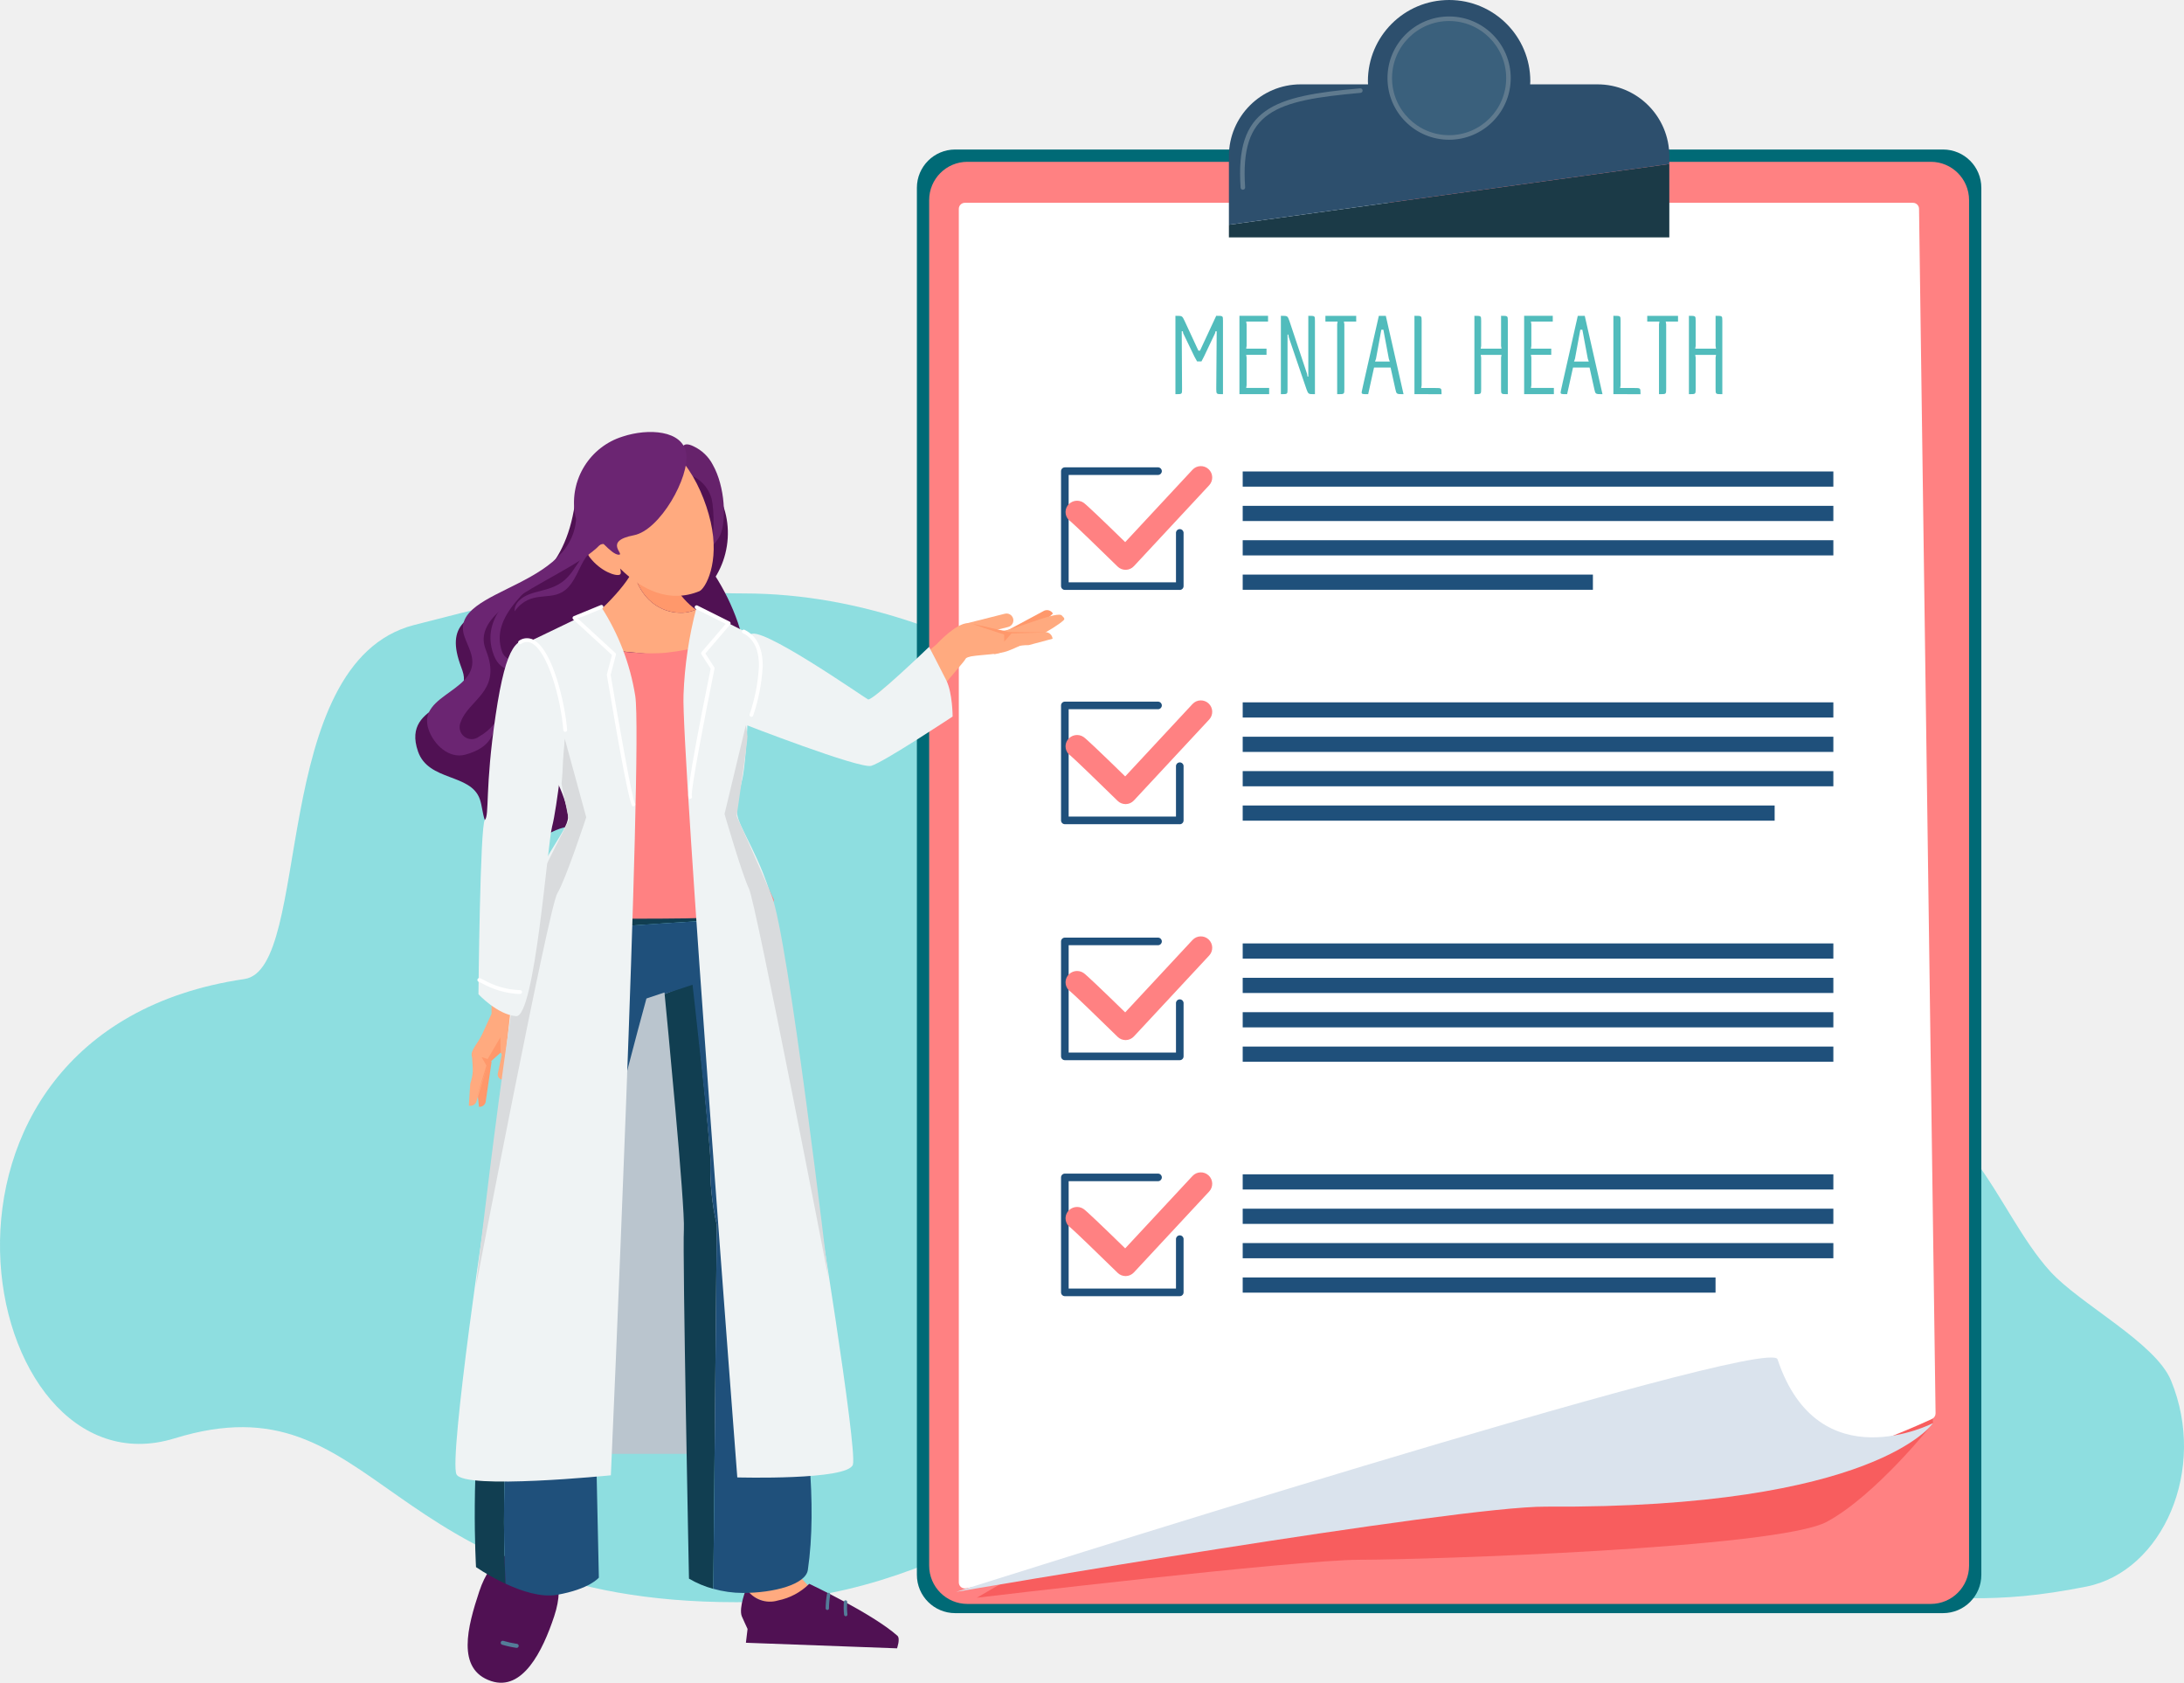
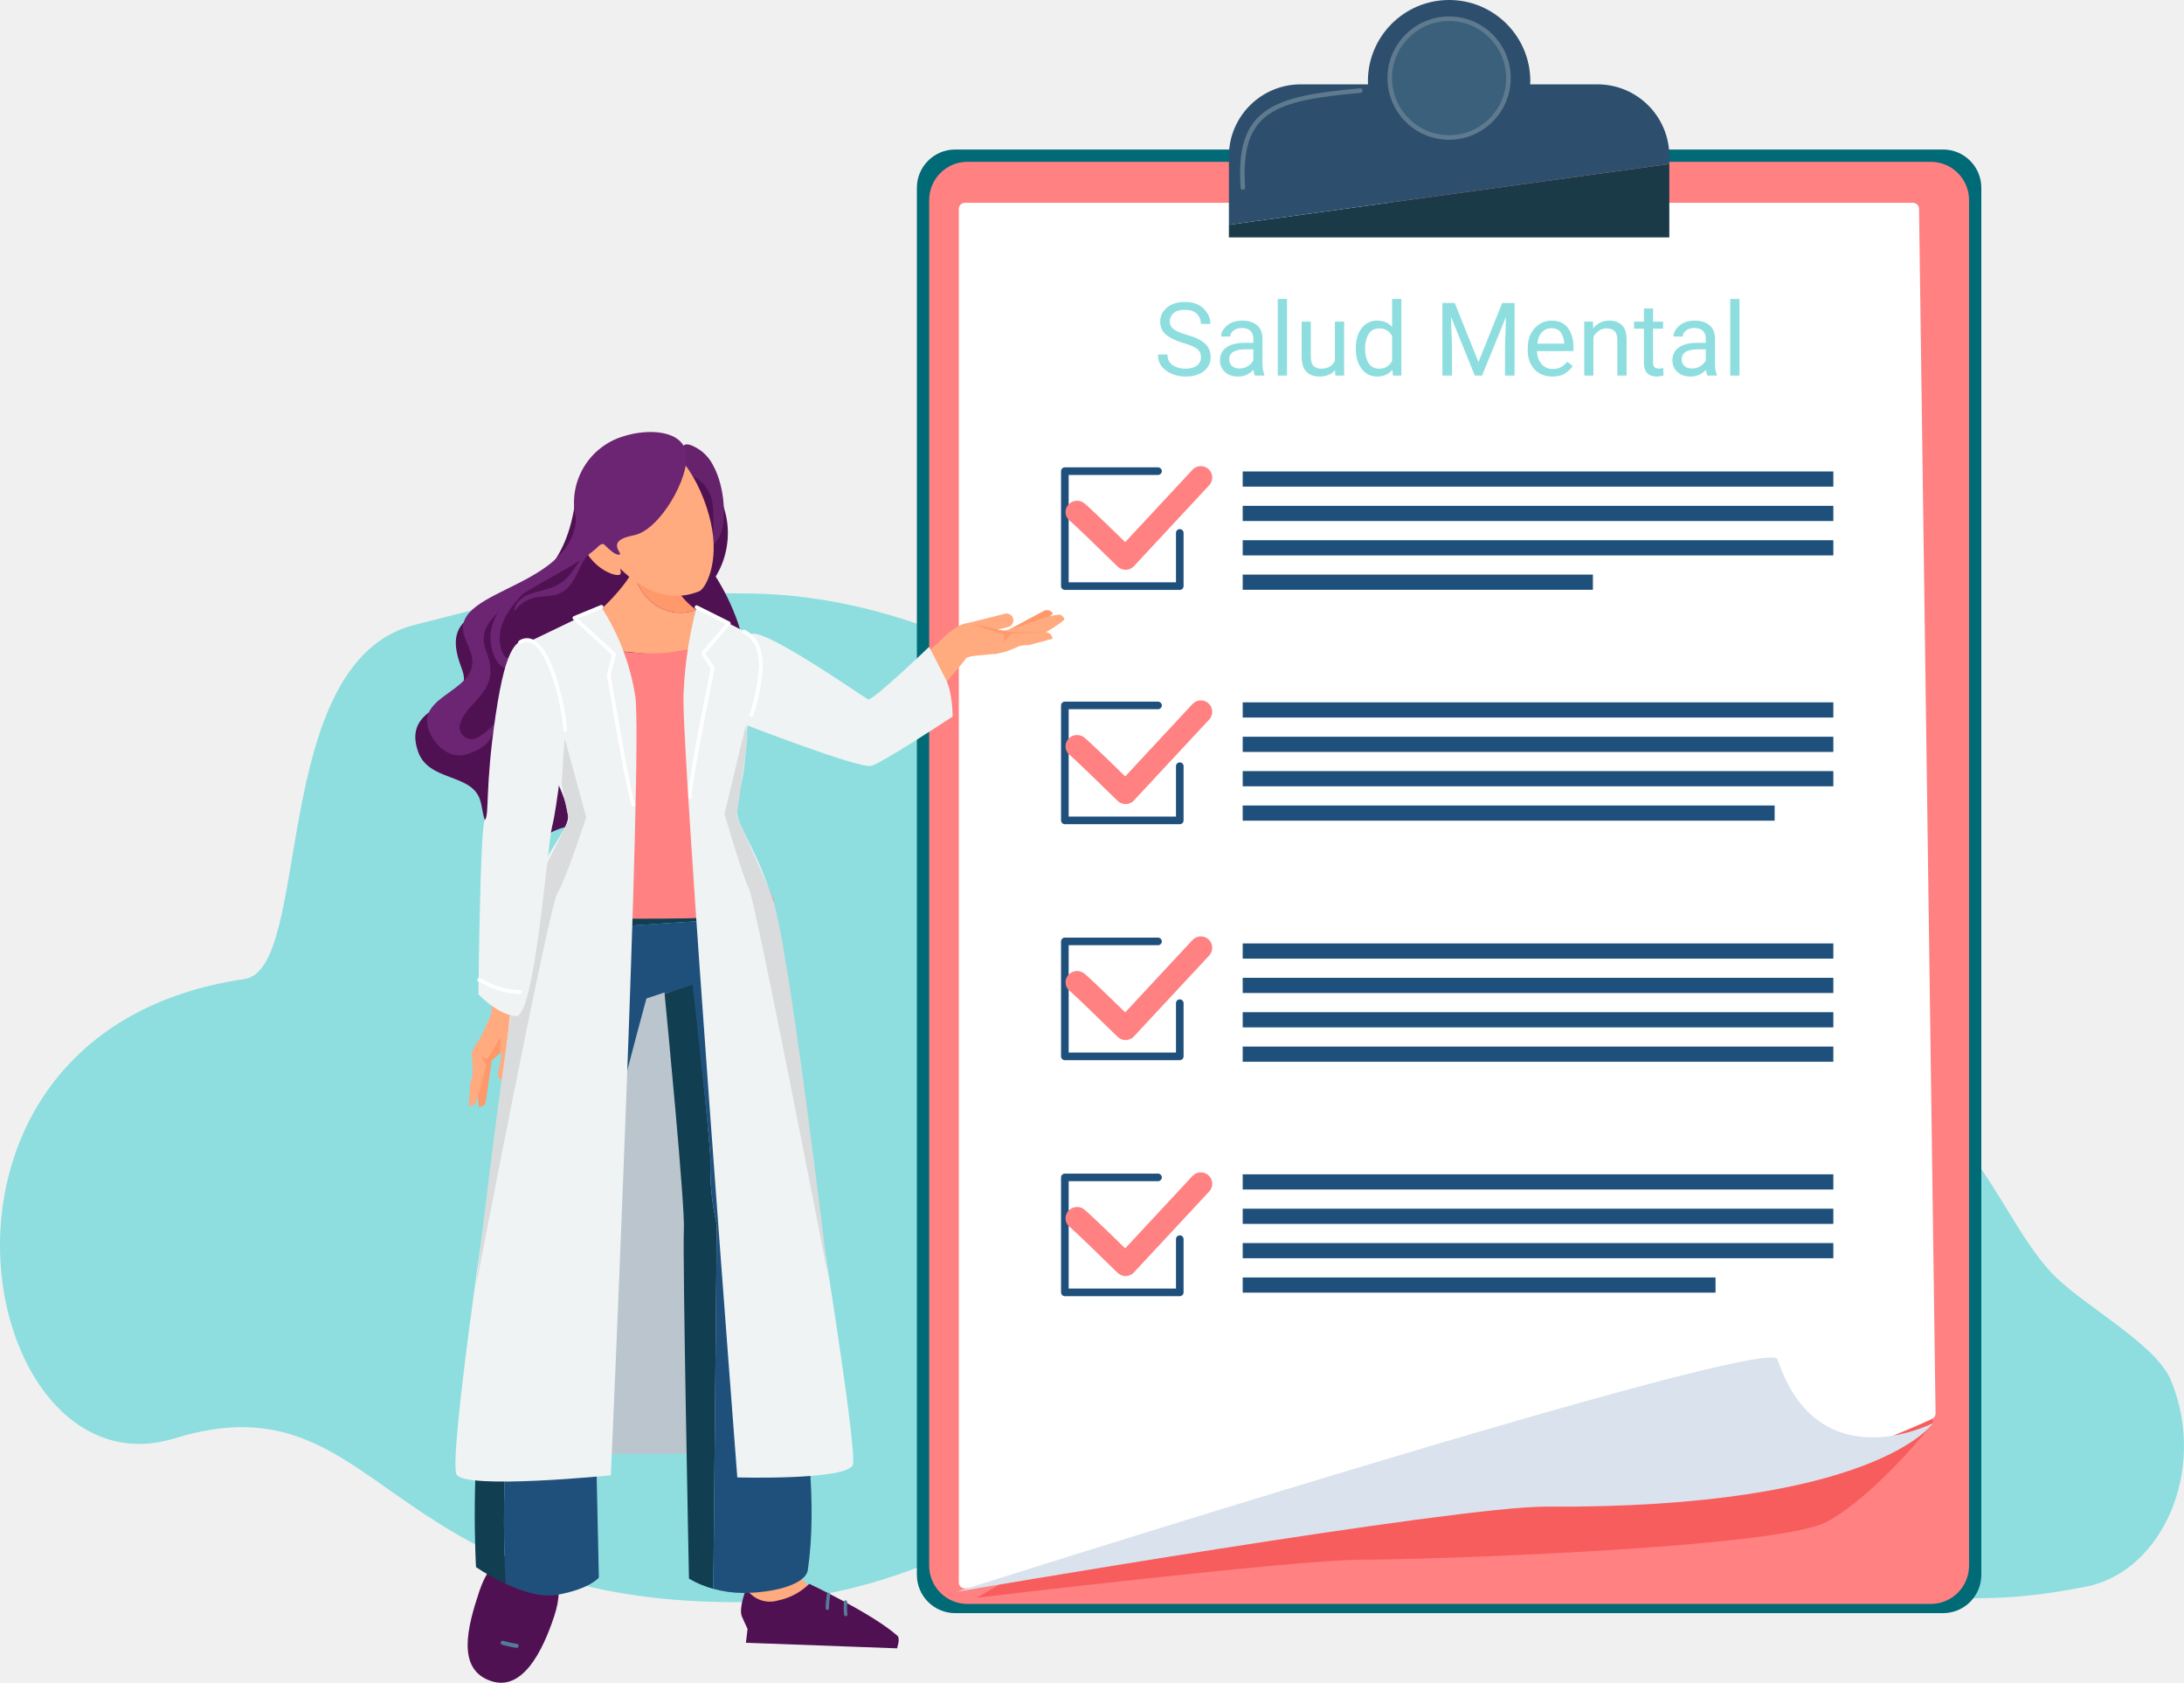
<svg xmlns="http://www.w3.org/2000/svg" id="Grupo_1065205" data-name="Grupo 1065205" width="342.353" height="263.709" viewBox="0 0 342.353 263.709">
  <defs>
    <clipPath id="clip-path">
      <rect id="Rectángulo_374145" data-name="Rectángulo 374145" width="342.353" height="263.709" fill="none" />
    </clipPath>
  </defs>
  <g id="Grupo_1065205-2" data-name="Grupo 1065205" clip-path="url(#clip-path)">
    <path id="Trazado_800087" data-name="Trazado 800087" d="M303.215,189.1c5.776,13.974-1.343,29.943-13.267,32.312-15.03,2.986-20.65,1.41-37.362,1.41-27.962,0-27.774-17.762-43.889-12.8-15.589,4.8-22.6-31.771,5.456-35.885,5.346-.784,1.819-24.686,13.25-27.658,21.2-5.511,15.6-2.468,25.785-2.468,18.368,0,22.243,18.281,31.119,28.03,4.635,5.093,16.467,11.153,18.908,17.059" transform="translate(37.096 27.23)" fill="#8edee0" />
    <path id="Trazado_800088" data-name="Trazado 800088" d="M216.962,168.85c0,15.03,4.11,35.389-19.808,40.143-30.147,5.99-48.224,27.5-81.748,27.5-56.087,0-55.71-35.629-88.036-25.676-31.269,9.629-45.339-63.728,10.944-71.981,10.725-1.572,3.648-49.516,26.578-55.477,42.526-11.053,31.3-4.951,51.723-4.951,36.843,0,69.531,27.434,87.332,46.99,9.3,10.215,13.015,30.634,13.015,43.452" transform="translate(0 14.592)" fill="#8edee0" />
    <path id="Trazado_800089" data-name="Trazado 800089" d="M281.622,249.056H126.755a6,6,0,0,1-5.995-5.995V25.683a6,6,0,0,1,5.995-5.995H281.622a6,6,0,0,1,5.995,5.995V243.061a6,6,0,0,1-5.995,5.995" transform="translate(22.967 3.744)" fill="#006a76" />
    <path id="Trazado_800090" data-name="Trazado 800090" d="M279.391,247.306H128.372a6,6,0,0,1-5.995-5.995V27.3a6,6,0,0,1,5.995-5.995H279.391a6,6,0,0,1,5.995,5.995V241.311a6,6,0,0,1-5.995,5.995" transform="translate(23.274 4.052)" fill="#ff8182" />
    <path id="Trazado_800091" data-name="Trazado 800091" d="M128.653,223.871s49.964-5.949,60.076-5.949,65.429-1.784,73.161-5.947,16.655-15.465,16.655-15.465l-4.164-57.1Z" transform="translate(24.468 26.513)" fill="#f85d5e" />
    <path id="Trazado_800092" data-name="Trazado 800092" d="M279.393,216.406a.95.95,0,0,1-.55.875c-3.979,1.85-28.561,12.822-51.785,12.822-25.85,0-90.364,11.983-99.655,13.734a.946.946,0,0,1-1.121-.933V27.654a.949.949,0,0,1,.95-.95H275.852a.95.95,0,0,1,.95.937Z" transform="translate(24.017 5.079)" fill="#fff" />
    <path id="Trazado_800093" data-name="Trazado 800093" d="M279.061,189.028s-17.947,9.279-24.374-10c-1.345-4.035-128.746,36.44-128.746,36.44s78.415-13.438,92.449-13.352c51.772.32,60.671-13.086,60.671-13.086" transform="translate(23.952 33.994)" fill="#dae3ed" />
    <path id="Trazado_800094" data-name="Trazado 800094" d="M161.854,31.118V33.1h69.038V21.595Z" transform="translate(30.782 4.107)" fill="#1b3a47" />
    <path id="Trazado_800095" data-name="Trazado 800095" d="M230.892,24.481A11.261,11.261,0,0,0,219.63,13.219H209.078c.007-.164.025-.324.025-.489a12.73,12.73,0,1,0-25.46,0c0,.165.018.325.025.489H173.116a11.261,11.261,0,0,0-11.262,11.262V35.225L230.892,25.7Z" transform="translate(30.782)" fill="#2d4f6d" />
    <path id="Trazado_800096" data-name="Trazado 800096" d="M201.647,11.77a9.3,9.3,0,1,1-9.3-9.3,9.3,9.3,0,0,1,9.3,9.3" transform="translate(34.812 0.469)" fill="#3a607c" />
    <path id="Trazado_800097" data-name="Trazado 800097" d="M192.4,21.488a9.66,9.66,0,1,1,9.66-9.66,9.671,9.671,0,0,1-9.66,9.66m0-18.606a8.946,8.946,0,1,0,8.947,8.947A8.957,8.957,0,0,0,192.4,2.882" transform="translate(34.755 0.412)" fill="#5f7a8e" />
    <path id="Trazado_800098" data-name="Trazado 800098" d="M163.765,27.526a.357.357,0,0,1-.356-.332c-.859-12.5,5.05-14.342,18.738-15.563a.357.357,0,0,1,.063.712c-13.493,1.2-18.908,2.879-18.09,14.8a.355.355,0,0,1-.332.38h-.024" transform="translate(31.062 2.212)" fill="#5f7a8e" />
-     <path id="Trazado_800099" data-name="Trazado 800099" d="M162.2,53.863c-.971,0-.971,0-.989-.784l.069-9.072h-.189l-.067.307L159.3,47.945l-.408.786h-.682l-.427-.768-1.756-3.649-.051-.307H155.8l.051,9.072c0,.784,0,.784-.971.784h-.069V41.585h.085c.974,0,.974,0,1.347.784l2.166,4.671h.256l2.541-5.456h.085c.974,0,.974,0,.974.784V53.863Z" transform="translate(29.443 7.909)" fill="#51bcbc" />
-     <path id="Trazado_800100" data-name="Trazado 800100" d="M163.242,53.863V41.585h4.486v.9H164.3l.067.427v3.392l-.067.427h3.187v.971H164.3l.067.427v4.331l-.067.427h3.6v.971Z" transform="translate(31.046 7.909)" fill="#51bcbc" />
-     <path id="Trazado_800101" data-name="Trazado 800101" d="M173.973,53.863c-.971,0-.971,0-1.263-.784l-2.762-8.1-.085-.461h-.12v8.561c0,.784,0,.784-.971.784H168.7V41.585h.087c.971,0,.953,0,1.244.784l2.764,8.288.085.459H173V41.585h.067c.972,0,.972,0,.972.784V53.863Z" transform="translate(32.085 7.909)" fill="#51bcbc" />
-     <path id="Trazado_800102" data-name="Trazado 800102" d="M176.407,53.863V42.916l.069-.427h-1.91v-.9h4.826v.9h-1.927l.068.427V53.079c0,.784-.017.784-.989.784Z" transform="translate(33.2 7.909)" fill="#51bcbc" />
-     <path id="Trazado_800103" data-name="Trazado 800103" d="M185.819,53.863c-1.022,0-1.022-.017-1.194-.784l-.749-3.393h-2.593l-.921,4.178h-.085c-.733,0-.938,0-.938-.273,0-.119.033-.289,2.695-12.005h1.091l2.779,12.278ZM183.6,48.321l-.853-4.554h-.324l-.836,4.554-.154.425h2.32Z" transform="translate(34.108 7.909)" fill="#51bcbc" />
-     <path id="Trazado_800104" data-name="Trazado 800104" d="M186.291,53.863V41.585h.137c.972,0,.989,0,.989.784v10.1l-.068.427h2.2c.972,0,.989,0,.989.784v.187Z" transform="translate(35.43 7.909)" fill="#51bcbc" />
-     <path id="Trazado_800105" data-name="Trazado 800105" d="M199.357,53.863c-.971,0-.989,0-.989-.784V48.133l.069-.427h-3.259l.069.427v4.945c0,.784-.018.784-.989.784h-.069V41.585h.069c.971,0,.989,0,.989.784v3.938l-.069.427h3.259l-.069-.427V41.585h.069c.971,0,.989,0,.989.784V53.863Z" transform="translate(36.932 7.909)" fill="#51bcbc" />
-     <path id="Trazado_800106" data-name="Trazado 800106" d="M200.74,53.863V41.585h4.486v.9H201.8l.068.427v3.392l-.068.427h3.189v.971H201.8l.068.427v4.331l-.068.427h3.6v.971Z" transform="translate(38.178 7.909)" fill="#51bcbc" />
-     <path id="Trazado_800107" data-name="Trazado 800107" d="M212.022,53.863c-1.022,0-1.022-.017-1.194-.784l-.75-3.393h-2.592l-.921,4.178h-.085c-.733,0-.938,0-.938-.273,0-.119.033-.289,2.695-12.005h1.091l2.779,12.278Zm-2.216-5.542-.853-4.554h-.324l-.836,4.554-.154.425h2.32Z" transform="translate(39.091 7.909)" fill="#51bcbc" />
-     <path id="Trazado_800108" data-name="Trazado 800108" d="M212.494,53.863V41.585h.137c.972,0,.989,0,.989.784v10.1l-.068.427h2.2c.972,0,.989,0,.989.784v.187Z" transform="translate(40.413 7.909)" fill="#51bcbc" />
-     <path id="Trazado_800109" data-name="Trazado 800109" d="M218.794,53.863V42.916l.069-.427h-1.91v-.9h4.826v.9h-1.927l.068.427V53.079c0,.784-.017.784-.989.784Z" transform="translate(41.261 7.909)" fill="#51bcbc" />
-     <path id="Trazado_800110" data-name="Trazado 800110" d="M227.61,53.863c-.971,0-.989,0-.989-.784V48.133l.069-.427h-3.259l.069.427v4.945c0,.784-.018.784-.989.784h-.069V41.585h.069c.971,0,.989,0,.989.784v3.938l-.069.427h3.259l-.069-.427V41.585h.069c.971,0,.989,0,.989.784V53.863Z" transform="translate(42.305 7.909)" fill="#51bcbc" />
    <rect id="Rectángulo_374129" data-name="Rectángulo 374129" width="92.587" height="2.38" transform="translate(194.8 73.884)" fill="#1f507b" />
    <rect id="Rectángulo_374130" data-name="Rectángulo 374130" width="92.587" height="2.38" transform="translate(194.8 79.272)" fill="#1f507b" />
    <rect id="Rectángulo_374131" data-name="Rectángulo 374131" width="92.587" height="2.38" transform="translate(194.8 84.66)" fill="#1f507b" />
    <rect id="Rectángulo_374132" data-name="Rectángulo 374132" width="54.896" height="2.38" transform="translate(194.8 90.047)" fill="#1f507b" />
    <rect id="Rectángulo_374133" data-name="Rectángulo 374133" width="92.587" height="2.38" transform="translate(194.8 110.068)" fill="#1f507b" />
    <rect id="Rectángulo_374134" data-name="Rectángulo 374134" width="92.587" height="2.38" transform="translate(194.8 115.456)" fill="#1f507b" />
    <rect id="Rectángulo_374135" data-name="Rectángulo 374135" width="92.587" height="2.38" transform="translate(194.8 120.843)" fill="#1f507b" />
    <rect id="Rectángulo_374136" data-name="Rectángulo 374136" width="83.386" height="2.38" transform="translate(194.799 126.231)" fill="#1f507b" />
    <rect id="Rectángulo_374137" data-name="Rectángulo 374137" width="92.587" height="2.38" transform="translate(194.8 147.848)" fill="#1f507b" />
    <rect id="Rectángulo_374138" data-name="Rectángulo 374138" width="92.587" height="2.38" transform="translate(194.8 153.235)" fill="#1f507b" />
    <rect id="Rectángulo_374139" data-name="Rectángulo 374139" width="92.587" height="2.38" transform="translate(194.8 158.623)" fill="#1f507b" />
    <rect id="Rectángulo_374140" data-name="Rectángulo 374140" width="92.587" height="2.38" transform="translate(194.8 164.011)" fill="#1f507b" />
    <rect id="Rectángulo_374141" data-name="Rectángulo 374141" width="92.587" height="2.38" transform="translate(194.8 184.031)" fill="#1f507b" />
    <rect id="Rectángulo_374142" data-name="Rectángulo 374142" width="92.587" height="2.38" transform="translate(194.8 189.419)" fill="#1f507b" />
    <rect id="Rectángulo_374143" data-name="Rectángulo 374143" width="92.587" height="2.38" transform="translate(194.8 194.806)" fill="#1f507b" />
    <rect id="Rectángulo_374144" data-name="Rectángulo 374144" width="74.12" height="2.38" transform="translate(194.8 200.195)" fill="#1f507b" />
    <path id="Trazado_800111" data-name="Trazado 800111" d="M158.359,80.743H140.345a.6.6,0,0,1-.6-.6V62.136a.6.6,0,0,1,.6-.6h14.677a.6.6,0,0,1,0,1.19H140.94V79.553h16.823V71.735a.6.6,0,0,1,1.19,0v8.413a.6.6,0,0,1-.6.6" transform="translate(26.578 11.704)" fill="#1f507b" />
    <path id="Trazado_800112" data-name="Trazado 800112" d="M149.75,77.626a1.781,1.781,0,0,1-1.249-.509c-2.747-2.69-6.857-6.665-7.387-7.086a1.752,1.752,0,0,1-.463-2.453,1.822,1.822,0,0,1,2.509-.471c.409.273,2.6,2.349,6.529,6.178l10.55-11.341a1.785,1.785,0,0,1,2.615,2.432l-11.8,12.681a1.783,1.783,0,0,1-1.266.569h-.042" transform="translate(26.691 11.672)" fill="#ff8182" />
    <path id="Trazado_800113" data-name="Trazado 800113" d="M158.359,111.592H140.345a.6.6,0,0,1-.6-.6V92.985a.6.6,0,0,1,.6-.6h14.677a.6.6,0,0,1,0,1.19H140.94V110.4h16.823v-7.817a.6.6,0,1,1,1.19,0V111a.6.6,0,0,1-.6.6" transform="translate(26.578 17.571)" fill="#1f507b" />
    <path id="Trazado_800114" data-name="Trazado 800114" d="M149.75,108.475a1.781,1.781,0,0,1-1.249-.509c-2.747-2.69-6.857-6.666-7.387-7.088a1.751,1.751,0,0,1-.463-2.452,1.822,1.822,0,0,1,2.509-.472c.409.274,2.6,2.349,6.529,6.181l10.55-11.344a1.785,1.785,0,0,1,2.615,2.432l-11.8,12.683a1.789,1.789,0,0,1-1.266.57h-.042" transform="translate(26.691 17.539)" fill="#ff8182" />
    <path id="Trazado_800115" data-name="Trazado 800115" d="M158.359,142.664H140.345a.6.6,0,0,1-.6-.6V124.057a.6.6,0,0,1,.6-.6h14.677a.6.6,0,0,1,0,1.19H140.94v16.822h16.823v-7.818a.6.6,0,0,1,1.19,0v8.413a.6.6,0,0,1-.6.6" transform="translate(26.578 23.481)" fill="#1f507b" />
    <path id="Trazado_800116" data-name="Trazado 800116" d="M149.75,139.546a1.781,1.781,0,0,1-1.249-.509c-2.747-2.69-6.857-6.665-7.387-7.086a1.752,1.752,0,0,1-.463-2.453,1.821,1.821,0,0,1,2.509-.471c.409.273,2.6,2.349,6.529,6.178l10.55-11.341a1.785,1.785,0,1,1,2.615,2.432l-11.8,12.681a1.783,1.783,0,0,1-1.266.569h-.042" transform="translate(26.691 23.448)" fill="#ff8182" />
    <path id="Trazado_800117" data-name="Trazado 800117" d="M158.359,173.738H140.345a.6.6,0,0,1-.6-.6V155.129a.6.6,0,0,1,.6-.6h14.677a.6.6,0,0,1,0,1.19H140.94v16.823h16.823v-7.818a.6.6,0,0,1,1.19,0v8.413a.6.6,0,0,1-.6.6" transform="translate(26.578 29.39)" fill="#1f507b" />
    <path id="Trazado_800118" data-name="Trazado 800118" d="M149.75,170.619a1.781,1.781,0,0,1-1.249-.509c-2.748-2.69-6.858-6.666-7.387-7.088a1.751,1.751,0,0,1-.462-2.453,1.818,1.818,0,0,1,2.509-.47c.409.274,2.6,2.351,6.527,6.178l10.551-11.342a1.785,1.785,0,0,1,2.615,2.432l-11.8,12.683a1.794,1.794,0,0,1-1.266.57Z" transform="translate(26.691 29.358)" fill="#ff8182" />
    <path id="Trazado_800119" data-name="Trazado 800119" d="M126.918,83.549h0a1.072,1.072,0,0,1,.777-1.3l5.664-1.429a1.073,1.073,0,1,1,.525,2.08l-5.664,1.428a1.073,1.073,0,0,1-1.3-.777" transform="translate(24.132 15.364)" fill="#ffaa7f" />
    <path id="Trazado_800120" data-name="Trazado 800120" d="M67.756,204.365h43.665l-10.413-80.949-24.856.672Z" transform="translate(12.886 23.472)" fill="#bac5ce" />
    <path id="Trazado_800121" data-name="Trazado 800121" d="M99.387,134.588h0a.748.748,0,0,1,.952.509l.835,3.979a.817.817,0,0,1-.653.909.748.748,0,0,1-.952-.511l-.837-3.979a.815.815,0,0,1,.655-.908" transform="translate(18.775 25.591)" fill="#ffaa7f" />
    <path id="Trazado_800122" data-name="Trazado 800122" d="M102.527,143.178l-.938-6.339,2.765-.647a15.944,15.944,0,0,0-.5,2.311,7.424,7.424,0,0,0,.074,1.926l-.351,3.5a.971.971,0,0,1-1.052-.75" transform="translate(19.321 25.902)" fill="#ff986b" />
    <path id="Trazado_800123" data-name="Trazado 800123" d="M103.893,143.316l-1.827-6s2.121-2.376,2.42-1.83c.209.382-.058,1.782-.027,3.094a7.232,7.232,0,0,0,.389,1.869l.224,3.461a1.021,1.021,0,0,1-1.178-.592" transform="translate(19.411 25.751)" fill="#ffaa7f" />
    <path id="Trazado_800124" data-name="Trazado 800124" d="M105.416,137.82c.349-.959-.894-2.027-1.6-3.549-.386-.833-1.465-3.2-1.465-3.2l-.03-3.9-3.7,2.77s-1.295,3.771-.883,5.747,1.531,1.961,1.657,3.354c.039.436,1.534-1.9,1.534-1.9l1.995,1.613s2.261-.3,2.491-.935" transform="translate(18.573 24.186)" fill="#ffaa7f" />
    <path id="Trazado_800125" data-name="Trazado 800125" d="M100.407,135.929l.033-2.376,2,3.4.946-.3-.759,1.322,1.473,4.806-1.781-5.094Z" transform="translate(19.096 25.4)" fill="#ff986b" />
    <path id="Trazado_800126" data-name="Trazado 800126" d="M63.412,210.539c-1.823,5.5-3.653,12.221,1.865,14.049,4.924,1.631,8.059-4.654,9.882-10.158s-.036-8.7-3.28-9.777-6.644.382-8.467,5.887" transform="translate(11.714 38.859)" fill="#501153" />
    <path id="Trazado_800127" data-name="Trazado 800127" d="M66.146,216.653l.006,0a16,16,0,0,0,2.253.5.316.316,0,0,0,.362-.263.32.32,0,0,0-.263-.362,15.339,15.339,0,0,1-2.165-.476.316.316,0,0,0-.193.6" transform="translate(12.539 41.087)" fill="#547c99" />
    <path id="Trazado_800128" data-name="Trazado 800128" d="M108.874,211.26s-6.207-5.261-5.093-11.918c.288-1.726-6.753,1.825-6.753,1.825a35.943,35.943,0,0,1,1.819,5.509,9.491,9.491,0,0,1-.359,5.211s5.146,2.77,6.772,1.595a35.082,35.082,0,0,1,3.615-2.221" transform="translate(18.453 37.822)" fill="#ffaa7f" />
    <path id="Trazado_800129" data-name="Trazado 800129" d="M108.3,208.545s9.825,4.61,13.806,8.131c.5.442-.054,1.978-.054,1.978l-23.688-.874.259-2.166s-.843-1.813-.916-2.015c-.483-1.34.711-4.3.711-4.3a4.389,4.389,0,0,0,4.98,1.854,9.628,9.628,0,0,0,4.9-2.614" transform="translate(18.561 39.662)" fill="#501153" />
    <path id="Trazado_800130" data-name="Trazado 800130" d="M109.241,212.269a.262.262,0,0,0,.023-.1,13.812,13.812,0,0,1,.2-2.134.263.263,0,1,0-.519-.088,14.384,14.384,0,0,0-.2,2.213.264.264,0,0,0,.5.111" transform="translate(20.68 39.887)" fill="#547c99" />
    <path id="Trazado_800131" data-name="Trazado 800131" d="M111.685,213.057a.251.251,0,0,0,.02-.133,9.99,9.99,0,0,1-.03-1.925.263.263,0,0,0-.525-.045,10.454,10.454,0,0,0,.032,2.025.263.263,0,0,0,.5.079" transform="translate(21.133 40.075)" fill="#547c99" />
    <path id="Trazado_800132" data-name="Trazado 800132" d="M94.709,157.207c0-2.685-2.674-27.84-2.674-27.84l-4.5,1.811c.277,2.842,3.231,33.3,3.018,36.927-.224,3.8.8,54.687.8,54.687a15.543,15.543,0,0,0,3.813,1.6c.086-10.013.544-57.042.544-57.042a39.681,39.681,0,0,1-1-10.146" transform="translate(16.648 24.604)" fill="#113e51" />
    <path id="Trazado_800133" data-name="Trazado 800133" d="M74.172,163.93c.6-2.554,4.206-38.462,6.008-39.513s24.642-1.8,27.195-2.4a4.105,4.105,0,0,0,1.826-1.119c-1.222-3.793-2.6-6.648-3.1-7.027-.894-.67-30.468-.425-30.468-.425a32.956,32.956,0,0,0-6.773,19.125c-.448,12.077,1.631,29.852,1.183,31.865S65.282,186.889,64,194.624c-2.216,13.369-1.273,29.4-1.273,29.4a34.747,34.747,0,0,0,4.63,2.611c-1.72-35.151,6.22-60.177,6.815-62.7" transform="translate(11.892 21.567)" fill="#113e51" />
    <path id="Trazado_800134" data-name="Trazado 800134" d="M107.55,166.812c.064-2.637,4.888-15.172,3-37.33a45.652,45.652,0,0,0-2.085-9.787,4.085,4.085,0,0,1-1.825,1.119c-2.554.6-25.39,1.352-27.193,2.4s-5.408,36.959-6.009,39.513c-.6,2.527-8.534,27.553-6.815,62.7,2.491,1.159,5.551,2.177,8.05,1.742,5.144-.9,6.577-2.7,6.577-2.7s-.985-46.486-1.209-52.524,8.667-38.231,8.667-38.231l2.829-.943s.008.1.023.234l4.376-1.445s2.8,24.788,2.8,27.473a39.636,39.636,0,0,0,1,10.146s-.458,47.03-.544,57.042a16.933,16.933,0,0,0,4.6.651c4.92,0,9.881-1.332,10.217-3.606,3.019-20.5-6.541-52.888-6.454-56.466" transform="translate(12.625 22.764)" fill="#1f507b" />
    <path id="Trazado_800135" data-name="Trazado 800135" d="M66.966,175.961a.435.435,0,0,1-.068-.006.357.357,0,0,1-.283-.418c.239-1.237.565-2.7.91-4.244.887-3.972,1.894-8.473,1.894-11.262a18.538,18.538,0,0,0-.233-2.5,19.117,19.117,0,0,1-.24-2.622v-.132c.262-18.779,1.182-23.725,1.92-27.7a42.545,42.545,0,0,0,.757-5.612.353.353,0,0,1,.38-.332.357.357,0,0,1,.333.38,42.973,42.973,0,0,1-.768,5.7c-.734,3.948-1.647,8.862-1.908,27.579v.123a18.59,18.59,0,0,0,.234,2.523,19.059,19.059,0,0,1,.239,2.6c0,2.867-1.014,7.41-1.909,11.417-.345,1.54-.67,3-.907,4.223a.356.356,0,0,1-.35.289" transform="translate(12.668 23.037)" fill="#547c99" />
    <path id="Trazado_800136" data-name="Trazado 800136" d="M69.99,134.693a.357.357,0,0,1-.215-.643c3.98-3,7.7-8.828,8.476-13.272a.352.352,0,0,1,.413-.292.358.358,0,0,1,.29.413c-.814,4.679-4.575,10.577-8.749,13.722a.365.365,0,0,1-.215.071" transform="translate(13.243 22.913)" fill="#547c99" />
    <path id="Trazado_800137" data-name="Trazado 800137" d="M103.981,132.067a.358.358,0,0,1-.312-.182c-1.761-3.116-3.926-7.987-4.23-11.459a.357.357,0,0,1,.712-.062c.293,3.358,2.414,8.116,4.141,11.17a.358.358,0,0,1-.311.533" transform="translate(18.912 22.829)" fill="#547c99" />
    <path id="Trazado_800138" data-name="Trazado 800138" d="M77.623,70.72c-1.013,6.548,3,12.6,8.962,13.524S98.2,80.6,99.211,74.055s-3-12.6-8.963-13.524S78.635,64.172,77.623,70.72" transform="translate(14.733 11.49)" fill="#501153" />
    <path id="Trazado_800139" data-name="Trazado 800139" d="M90.609,63.141A5.6,5.6,0,0,1,94.5,67.124c.356,1.522.6,6.78-.668,7.984s1.29-.8,2-2.4c.985-2.228.769-7.551-1.164-10.993a6.492,6.492,0,0,0-3-2.889c-3.541-1.747-1.062,4.312-1.062,4.312" transform="translate(17.072 11.128)" fill="#66226b" />
    <path id="Trazado_800140" data-name="Trazado 800140" d="M80.027,63.662C78.644,88.273,57.1,78.574,61.689,91.868c.137.4.28.774.4,1.128,2.027,5.877-9.732,4.641-6.971,12.647,1.635,4.742,8.29,3.415,9.7,7.509.348,1.008.393,2.146.772,3.246a5.914,5.914,0,0,0,7.3,3.423c1.491-.514,2.858-1.51,4.487-2.073,3.4-1.172,3.692,1.671,10.809-.784,14.9-5.138,22.411-16.039,17.074-31.51C101.62,74.893,92.377,65.626,81.9,64.058Z" transform="translate(10.403 12.108)" fill="#501153" />
    <path id="Trazado_800141" data-name="Trazado 800141" d="M76.053,84.662c2.992-.868,9.051-7.184,9.892-9.575.018-.049.029-.1.044-.149,1.343,5.962,5.666,6.8,7.155,6.826a5.624,5.624,0,0,0,2.689-.481,52.728,52.728,0,0,0,8.757,4.7,31.145,31.145,0,0,0-4.545,2.507c-1.8,1.289-30.412-2.3-30.412-2.3s3.428-.661,6.42-1.528" transform="translate(13.243 14.252)" fill="#ffaa7f" />
    <path id="Trazado_800142" data-name="Trazado 800142" d="M90.606,82.592c-1.489-.024-5.813-.864-7.155-6.826a8.682,8.682,0,0,0-.473-5.184,23.934,23.934,0,0,1,7.032,7.846,11.6,11.6,0,0,0,3.285,3.684,5.612,5.612,0,0,1-2.689.481" transform="translate(15.781 13.424)" fill="#ff986b" />
    <path id="Trazado_800143" data-name="Trazado 800143" d="M79.2,73.934c-.083-.123-.168-.246-.25-.369-6.2-9.366,2.145-14.4,6.511-15.4,5.487-1.249,9.9,6.234,11.352,12.606s-.845,10.459-1.777,10.841c-4.7,1.926-9.024-.2-12.427-3.554.109.4.2.837-.043.959-.608.307-3-.506-4.68-2.67A1.46,1.46,0,0,1,79.2,73.934" transform="translate(14.594 11.037)" fill="#ffaa7f" />
    <path id="Trazado_800144" data-name="Trazado 800144" d="M75.725,69.642a3.854,3.854,0,0,0,2.6,3.1c.928.369,3.089,3.342,4.267,3.373,1.109.027-2.507-2.123,2.374-3.048,4.13-.783,8.791-9.173,8.224-12.831s-5.964-3.96-9.956-2.641a10.86,10.86,0,0,0-7.508,12.049" transform="translate(14.38 10.817)" fill="#6b2572" />
    <path id="Trazado_800145" data-name="Trazado 800145" d="M79.486,66.322C81.734,80.014,59.358,79.355,62.1,87.311c.282.82.684,1.642.965,2.458,2.126,6.162-8.549,6.437-6.576,12.16.832,2.41,3.246,4.6,5.716,3.936,4.33-1.163,4.5-3.621,4.741-4.977-.177.014.258-.38-.154.1a8.054,8.054,0,0,1-2.38,2.03,1.892,1.892,0,0,1-2.864-2.332c1.162-3.311,6.175-4.718,4.169-10.536-.119-.343-.246-.682-.363-1.02C62.5,80.833,86.8,75.953,84.551,69.425c-.559-1.623-2.005-4.687-3.7-4.1a2.714,2.714,0,0,0-1.178.943Z" transform="translate(10.697 12.41)" fill="#6b2572" />
    <path id="Trazado_800146" data-name="Trazado 800146" d="M75.69,73.677c-4.269,3.348-13.442,8.008-10.539,15.407,1.184,3.018,3.79,1.877,4.385,3.65s-1.854,6.907-1.172,8.939c.458,1.366,1.492,2.379,3.835,2.565-.75-1.24-2.514-.888-2.975-2.263-1.022-3.045,2.515-7.057,1.583-9.834-.726-2.164-3.759-1.782-4.4-3.694-1.859-5.536,3.741-9.664,11.434-16.6a6.86,6.86,0,0,0-2.547,1.65Z" transform="translate(12.285 13.664)" fill="#6b2572" />
    <path id="Trazado_800147" data-name="Trazado 800147" d="M81.857,71.325a6.083,6.083,0,0,0-2.93,1.75c-1.078,1.153-1.69,2.585-2.823,3.8-2.458,2.629-5.827,1.76-7.708,3.772a2.228,2.228,0,0,0-.624,1.589,7.582,7.582,0,0,1,.519-.624c2.64-2.823,5.6-.687,7.887-3.137,1.479-1.583,1.9-3.874,3.308-5.378a3.41,3.41,0,0,1,3.4-1.438Z" transform="translate(12.889 13.565)" fill="#6b2572" />
    <path id="Trazado_800148" data-name="Trazado 800148" d="M66.787,123.323h0a4.369,4.369,0,0,0,4.652-3.687c1.194-5.7,2.074-9.57,3.268-15.274.5-2.366-1.572-4.423-4.267-4.851s-4.806.965-5.069,3.368c-.632,5.793-1.233,9.7-1.866,15.5a4.37,4.37,0,0,0,3.281,4.948" transform="translate(12.072 18.911)" fill="#ffaa7f" />
    <path id="Trazado_800149" data-name="Trazado 800149" d="M66.927,138.118l.256-.008c1.21-.037,1.731-2.395,1.941-4.36.722-6.725,1.2-9.669,1.925-16.394.211-1.966-.969-3.185-3.266-3.115l-.487.015c-2.3.07-4.054,1.711-3.922,3.667.449,6.689,1.2,8.134,1.652,14.821.131,1.955.69,5.409,1.9,5.373" transform="translate(12.051 21.726)" fill="#ffaa7f" />
    <path id="Trazado_800150" data-name="Trazado 800150" d="M67.348,137.624h0a.748.748,0,0,0-.952.509l-.836,3.979a.817.817,0,0,0,.653.909.748.748,0,0,0,.952-.511L68,138.533a.816.816,0,0,0-.655-.908" transform="translate(12.466 26.169)" fill="#ffaa7f" />
    <path id="Trazado_800151" data-name="Trazado 800151" d="M64.254,146.215l.938-6.339-2.765-.647a15.993,15.993,0,0,1,.5,2.311,7.436,7.436,0,0,1-.074,1.927l.351,3.5a.971.971,0,0,0,1.052-.75" transform="translate(11.873 26.479)" fill="#ff986b" />
    <path id="Trazado_800152" data-name="Trazado 800152" d="M62.926,146.353l1.827-6s-2.121-2.376-2.42-1.831c-.209.382.058,1.782.027,3.094a7.232,7.232,0,0,1-.389,1.869l-.224,3.46a1.019,1.019,0,0,0,1.178-.59" transform="translate(11.744 26.329)" fill="#ffaa7f" />
    <path id="Trazado_800153" data-name="Trazado 800153" d="M62.173,140.856c-.349-.959.894-2.027,1.6-3.549.386-.833,1.465-3.2,1.465-3.2l.029-3.9,3.7,2.77s1.295,3.771.882,5.747-1.529,1.961-1.656,3.354c-.039.436-1.534-1.9-1.534-1.9l-1.995,1.613s-2.261-.3-2.491-.935" transform="translate(11.813 24.764)" fill="#ffaa7f" />
    <path id="Trazado_800154" data-name="Trazado 800154" d="M66.523,138.966l-.033-2.376-2,3.4-.946-.3.759,1.322-1.473,4.806,1.781-5.094Z" transform="translate(11.949 25.977)" fill="#ff986b" />
    <path id="Trazado_800155" data-name="Trazado 800155" d="M76.352,96.967l-.075,6.986-1.418.436c.227.374,1.153,2.111,1.153,5.706,0,4.1-8.261,10.55-6.546,15.7.224.67,2.51.494,5.809.025a55.793,55.793,0,0,0,3.78-17.883c.22-3.236-2.7-10.968-2.7-10.968" transform="translate(13.167 18.442)" fill="#ffac1a" />
    <path id="Trazado_800156" data-name="Trazado 800156" d="M103.655,83.292a37.076,37.076,0,0,1-11.327,3.133c-6.507.724-17.111-1.928-18.316-2.41a6.994,6.994,0,0,0-4.58,1.446c-2.169,1.688-4.882,19.429-4.882,20.633s11.148.816,11.148.816.019.027.051.079l1.418-.436.075-6.986s2.924,7.731,2.7,10.968a55.805,55.805,0,0,1-3.779,17.883c3.661-.52,19.611-.06,24.4-.567,9.26-.982,8.447-2.759,8.447-2.759s-5.186-10.843-6.805-14.565c-.887-2.039,1.537-6.536,1.537-6.536s.194.108.506.268a55.587,55.587,0,0,0,.1-13.117c-.319-3.515,2.107-4.007,3.392-4.026-.338-2.729-4.091-3.822-4.091-3.822" transform="translate(12.276 15.841)" fill="#ff8182" />
    <path id="Trazado_800157" data-name="Trazado 800157" d="M76.382,99.177h-.017a.359.359,0,0,1-.34-.374c.035-.739.057-1.485.057-2.233,0-4.059-1.735-9.654-4.225-11.193a2.384,2.384,0,0,0-2.485-.1.357.357,0,1,1-.32-.639,3.126,3.126,0,0,1,3.18.132c2.978,1.84,4.563,8.035,4.563,11.8,0,.757-.023,1.516-.056,2.266a.358.358,0,0,1-.357.34" transform="translate(13.095 16.026)" fill="#ffcc6d" />
    <path id="Trazado_800158" data-name="Trazado 800158" d="M93.783,104.6c-.568,0-1.2-.032-1.865-.1a.358.358,0,0,1-.32-.39.369.369,0,0,1,.39-.321c.645.063,1.25.1,1.795.1,4.191,0,4.986-1.8,4.986-5.134,0-1.02-.081-2.19-.168-3.429-.04-.584-.082-1.191-.119-1.82a.357.357,0,1,1,.713-.042c.037.625.079,1.229.119,1.811.087,1.252.169,2.434.169,3.479,0,3.511-.969,5.849-5.7,5.849" transform="translate(17.42 17.712)" fill="#ffcc6d" />
    <path id="Trazado_800159" data-name="Trazado 800159" d="M82.839,79.919a36.2,36.2,0,0,1,5.338,13.969C89.406,102,84.35,216,84.35,216s-22.974,2.307-24.2-.152,4.671-42.536,5.655-48.192,3.935-36.881,4.673-39.587c2.213-8.113,7.159-12.973,7.159-15.187S75.785,107,75.785,107L72.2,85.036Z" transform="translate(11.407 15.199)" fill="#eff3f4" />
    <path id="Trazado_800160" data-name="Trazado 800160" d="M77.259,110.043s-3.523,6.9-5.011,9.955c-3.191,6.55-9.573,63.146-9.573,63.146S74.1,123.692,75.44,121.509s4.535-11.924,4.535-11.924L76.6,97.233s-.319,3.955-.319,4.626-.175,2.479-.175,2.479Z" transform="translate(11.92 18.492)" fill="#d9dbdd" />
    <path id="Trazado_800161" data-name="Trazado 800161" d="M92.074,79.954a62.618,62.618,0,0,0-2.049,13.753c-.371,8.15,8.431,122.618,8.431,122.618s17.418.487,18.122-2.017-5.734-42.273-6.747-47.878-4.893-36.658-5.562-39.327c-2.007-8.009-5.711-12.659-5.84-14.868s.682-4.46.93-5.944c.908-5.451,1.184-22.072,1.184-22.072Z" transform="translate(17.119 15.206)" fill="#eff3f4" />
    <path id="Trazado_800162" data-name="Trazado 800162" d="M97.329,109.745s4.264,9.447,5.472,12.434c2.59,6.408,8.912,59.945,8.912,59.945s-11.395-58.882-12.452-61.006S95.426,109.4,95.426,109.4L98.77,95.476a17.723,17.723,0,0,1,.252,1.764c.039.67-1.694,12.505-1.694,12.505" transform="translate(18.149 18.158)" fill="#d9dbdd" />
    <path id="Trazado_800163" data-name="Trazado 800163" d="M63.012,139.793s2.95,3.2,5.9,3.442,4.918-27.046,5.656-29.751,1.966-13.769,1.966-13.769-2.459-15.244-4.917-15.49-4.18.246-5.9,11.8-.947,15.726-1.7,16.469-1,27.3-1,27.3" transform="translate(11.984 16.01)" fill="#eff3f4" />
    <path id="Trazado_800164" data-name="Trazado 800164" d="M75.624,98.709a.3.3,0,0,1-.3-.275c-.371-4.833-2.44-12.353-4.969-13.622a1.569,1.569,0,0,0-1.653.118.3.3,0,0,1-.413-.093.3.3,0,0,1,.094-.411,2.153,2.153,0,0,1,2.238-.148c3.06,1.535,4.989,10.087,5.3,14.11a.3.3,0,0,1-.274.319h-.024" transform="translate(12.98 15.982)" fill="#fff" />
    <path id="Trazado_800165" data-name="Trazado 800165" d="M69.285,131.278a13.265,13.265,0,0,1-5.669-1.662l-.593-.274a.3.3,0,0,1,.248-.542l.6.275a12.286,12.286,0,0,0,5.7,1.6.291.291,0,0,1,.308.287.3.3,0,0,1-.287.308c-.1,0-.2.006-.3.006" transform="translate(11.953 24.491)" fill="#fff" />
    <path id="Trazado_800166" data-name="Trazado 800166" d="M120.877,99.653h0a4.112,4.112,0,0,0-1.991-5.218L106.942,87.72c-1.983-1.114-4.519-.156-5.666,2.14s-.39,4.9,1.691,5.815l12.541,5.52a4.113,4.113,0,0,0,5.369-1.542" transform="translate(19.159 16.595)" fill="#ffaa7f" />
    <path id="Trazado_800167" data-name="Trazado 800167" d="M130.133,84c-.067-.067-.1-.1-.168-.168-.79-.79-2.564-.482-3.96.69l-11.944,10.03c-1.4,1.172-1.312,3.34.19,4.842l.318.318c1.5,1.5,3.669,1.588,4.842.192l.594-.707,9.436-11.237a5.192,5.192,0,0,0,.741-1.164,2.532,2.532,0,0,0-.05-2.8" transform="translate(21.504 15.86)" fill="#ffaa7f" />
    <path id="Trazado_800168" data-name="Trazado 800168" d="M127.008,85.507s-8.9,8.566-9.573,8.229S99.969,81.645,98.961,83.66C98.43,84.722,97.953,97.6,97.953,97.6s18.138,7.053,19.986,6.55S130.7,96.424,130.7,96.424s0-3.694-1.007-5.711-2.687-5.206-2.687-5.206" transform="translate(18.629 15.867)" fill="#eff3f4" />
    <path id="Trazado_800169" data-name="Trazado 800169" d="M138.538,80.429l-6.314,3.381-.029,2.359a6.975,6.975,0,0,0,3.033-1.433,8.3,8.3,0,0,1,1.777-1.216l2.906-2.646a1.084,1.084,0,0,0-1.373-.445" transform="translate(25.142 15.277)" fill="#ff986b" />
    <path id="Trazado_800170" data-name="Trazado 800170" d="M123.439,85.469s2.936-3.211,4.837-3.211,3.875,1.47,5.776,1.153,8.422-3.153,8.942-2.32c.093.148.578.418.258.716-1.475,1.376-6.6,4.006-8.68,4.787-1.647.618-4.019.578-5.83.876a3.743,3.743,0,0,0-1.727.869l-3.16-2.621Z" transform="translate(23.476 15.393)" fill="#ffaa7f" />
    <path id="Trazado_800171" data-name="Trazado 800171" d="M139.068,83.233l-7.01.213s-1.757,3.1-1.072,3.218c.48.085,1.866-.7,3.267-1.137a8.073,8.073,0,0,1,2.119-.257l3.744-1a1.141,1.141,0,0,0-1.047-1.035" transform="translate(24.881 15.83)" fill="#ffaa7f" />
    <path id="Trazado_800172" data-name="Trazado 800172" d="M128.028,82.118l1.834.668,3.189,1.03.024,1.109,1.128-1.278,5.616-.158-6.032-.063Z" transform="translate(24.349 15.618)" fill="#ff986b" />
    <path id="Trazado_800173" data-name="Trazado 800173" d="M99.2,96.571a.275.275,0,0,1-.087-.013.3.3,0,0,1-.2-.371,28.108,28.108,0,0,0,1.469-7.6c0-2.577-.832-4.292-2.471-5.1a.3.3,0,1,1,.262-.533c1.86.915,2.8,2.811,2.8,5.633a28.669,28.669,0,0,1-1.495,7.778.3.3,0,0,1-.284.211" transform="translate(18.589 15.77)" fill="#fff" />
    <path id="Trazado_800174" data-name="Trazado 800174" d="M90.945,110.025a.3.3,0,0,1-.165-.05c-.2-.133-.669-.444,3.377-20.341L92.71,87.384a.3.3,0,0,1,.024-.355l3.784-4.413-4.7-2.349a.3.3,0,0,1-.133-.4.3.3,0,0,1,.4-.133l5.038,2.52a.3.3,0,0,1,.094.459L93.33,87.249l1.393,2.165a.3.3,0,0,1,.04.22c-1.523,7.49-3.712,18.9-3.562,19.943a.3.3,0,0,1-.256.449" transform="translate(17.241 15.158)" fill="#fff" />
    <path id="Trazado_800175" data-name="Trazado 800175" d="M84.943,111.208a.3.3,0,0,1-.165-.05c-.4-.27-1.747-7.174-3.991-20.52a.315.315,0,0,1,.006-.125l.794-3.017L75.5,81.906a.3.3,0,0,1,.089-.494l4.2-1.721a.3.3,0,1,1,.226.55l-3.766,1.544,5.869,5.394a.293.293,0,0,1,.087.294l-.824,3.13c1.291,7.679,3.347,19.273,3.778,20.106a.3.3,0,0,1-.219.5" transform="translate(14.341 15.152)" fill="#fff" />
+     <text id="Salud_Mental" data-name="Salud Mental" transform="translate(227.353 58.854)" fill="#8edee0" font-size="16" font-family="Roboto-Regular, Roboto">
+       <tspan x="-46.484" y="0">Salud Mental</tspan>
+     </text>
  </g>
</svg>
